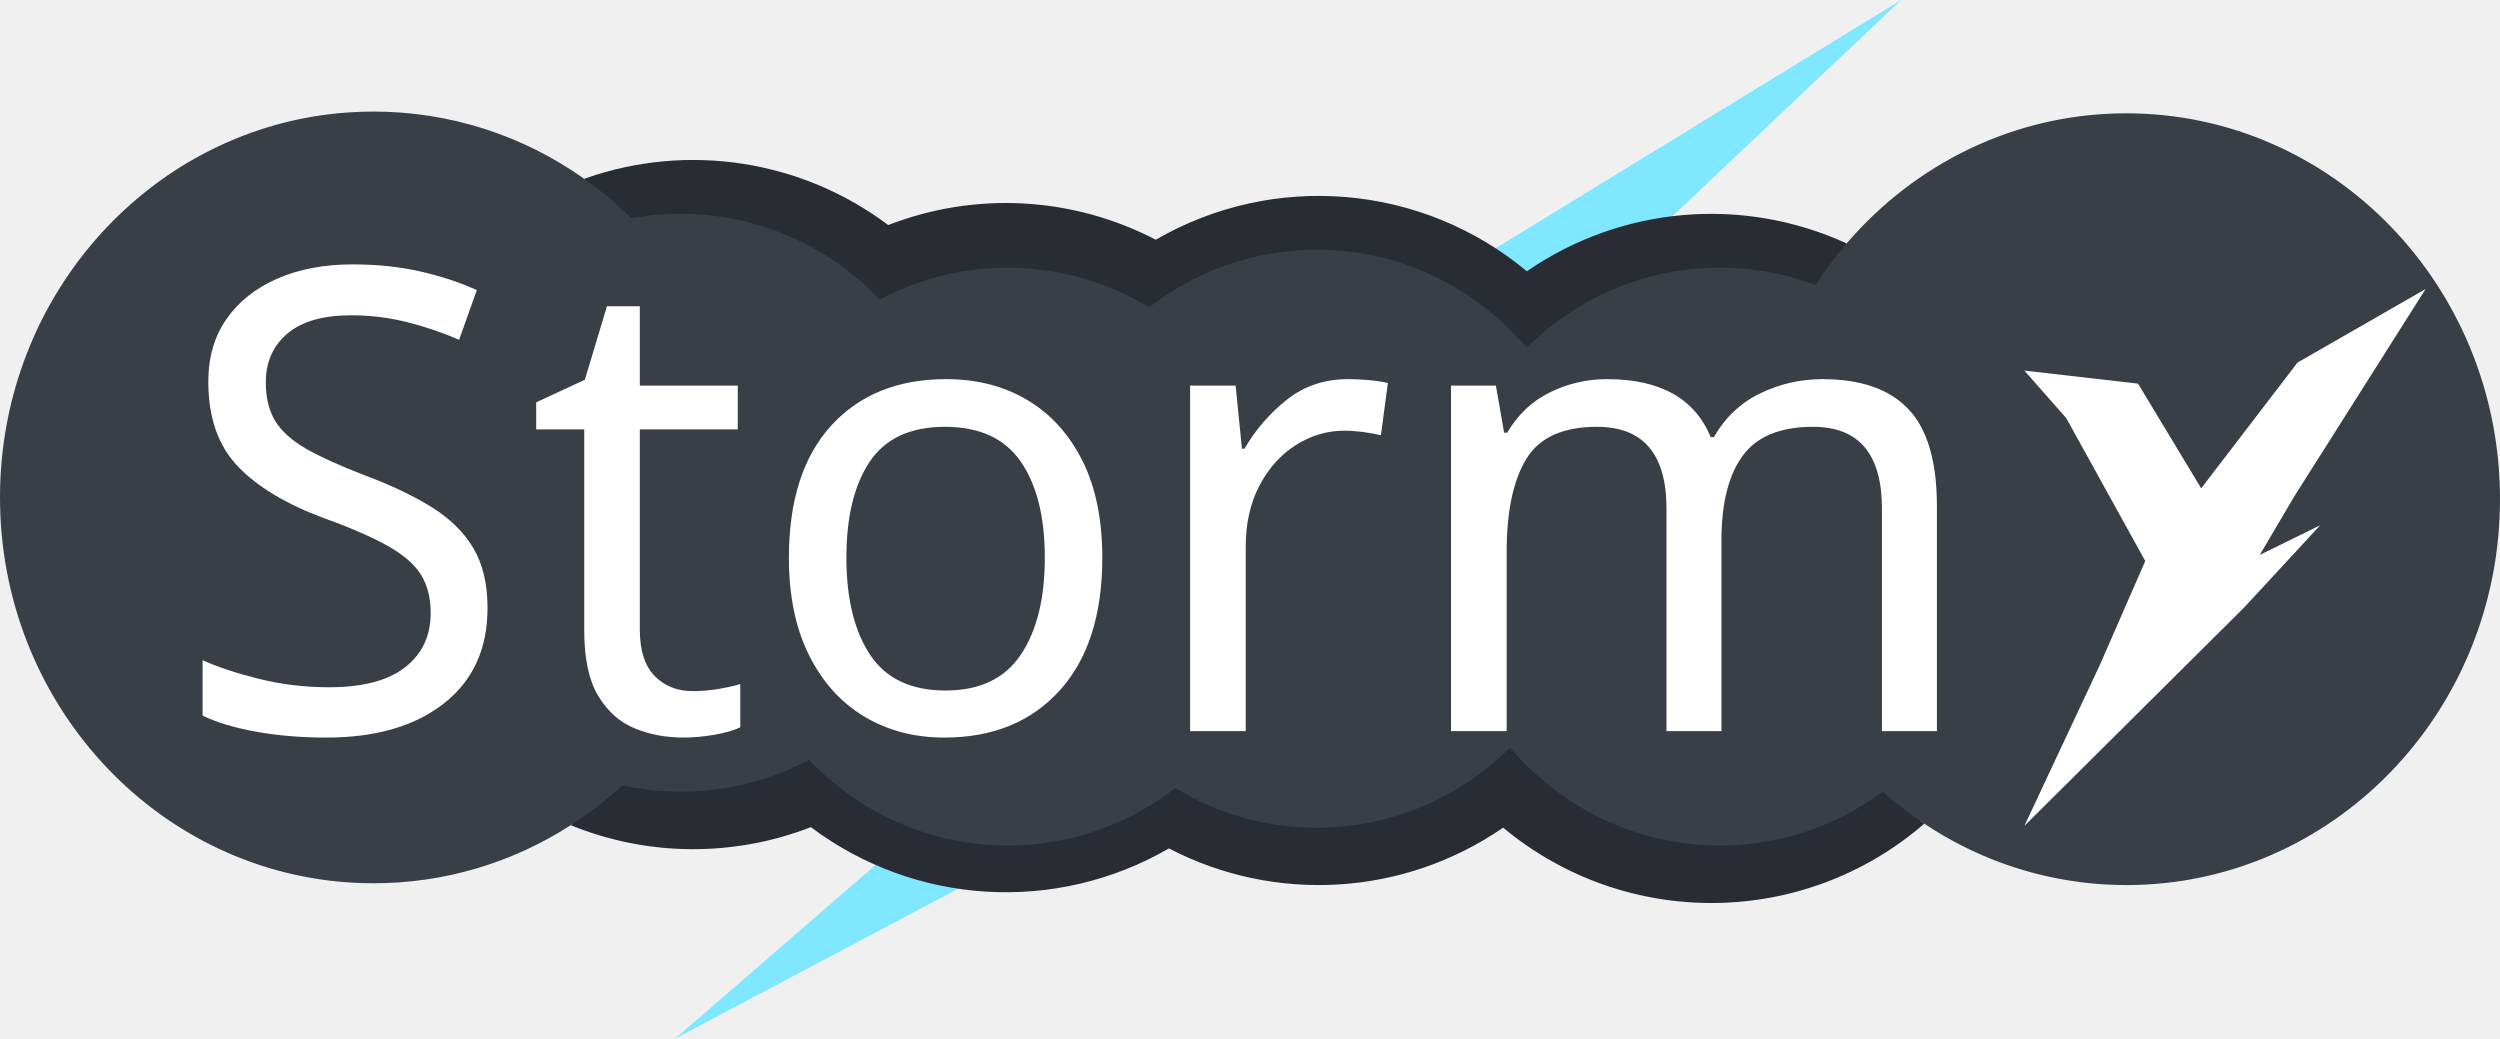
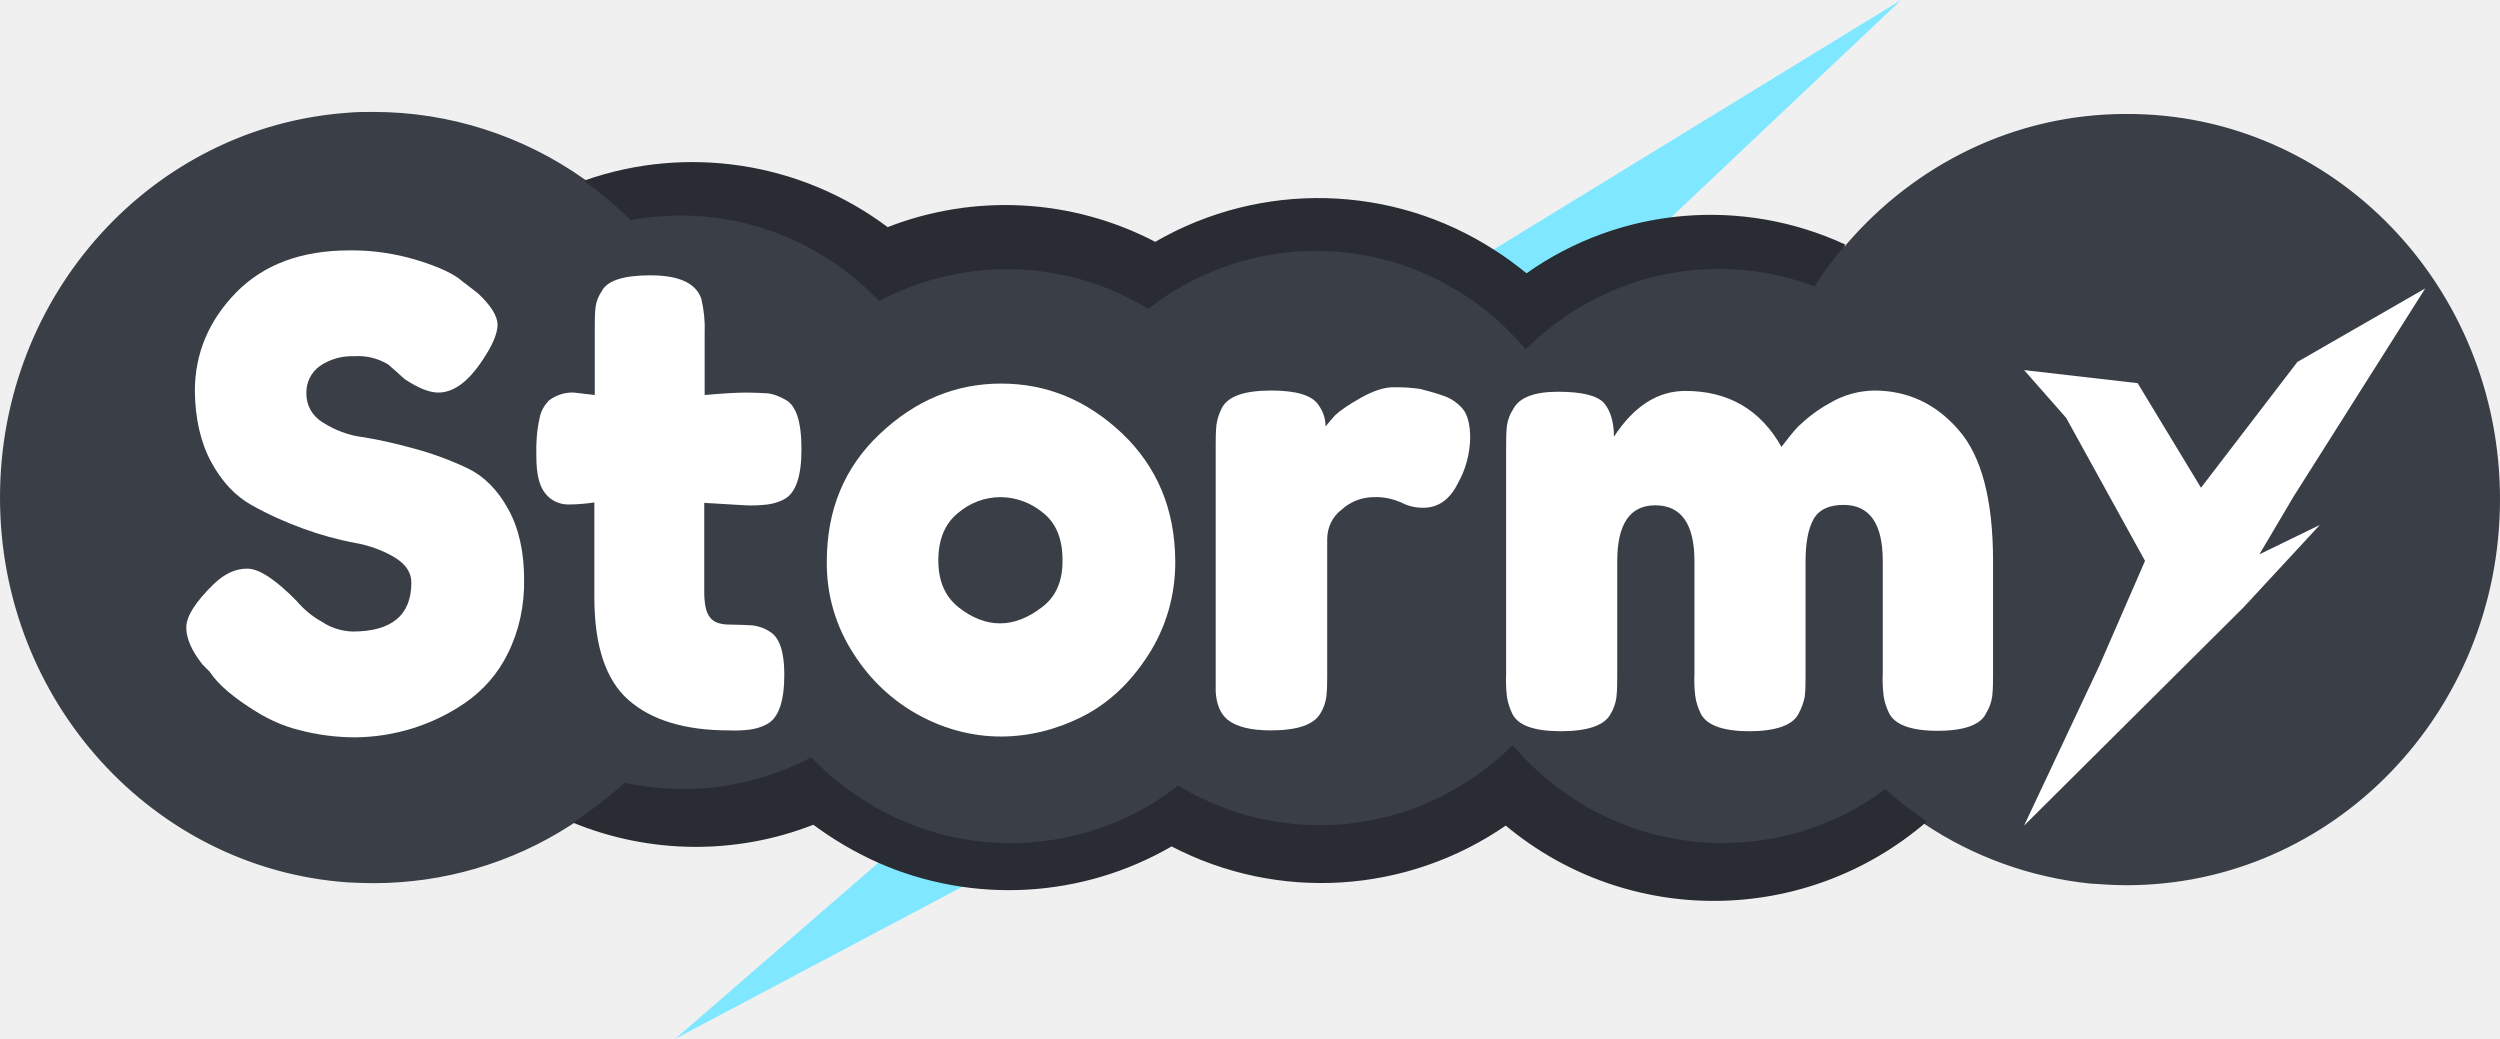
- <svg xmlns="http://www.w3.org/2000/svg" id="aa0101a7-f90e-40b6-aff8-9efe4915b117" data-name="Camada 1" viewBox="0 0 696.5 289.36">
-   <defs>
-     <style>
-       .b331051c-af7d-4f61-ba01-5228bb7b68bb {
-         fill: #7fe7ff;
-       }
- 
-       .bb51ceca-62a1-4f2c-b38e-09c7efbbec2e {
-         fill: #292c33;
-       }
- 
-       .a1d8dfbe-3d80-4a7b-8c15-1114f4aec6a3 {
-         fill: #393e47;
-       }
- 
-       .f4620afb-d1a1-4662-a773-cad8e39f3051 {
-         font-size: 179.61px;
-         font-family: FredokaOne-Regular, Fredoka One;
-       }
- 
-       .f4620afb-d1a1-4662-a773-cad8e39f3051, .fcf86271-6918-4d97-bb26-42d68e2c9090 {
-         fill: #fff;
-       }
- 
-       .b02c3b86-21ae-4d94-80af-4f9ef7b4cb32 {
-         letter-spacing: -0.02em;
-       }
-     </style>
-   </defs>
-   <polygon class="b331051c-af7d-4f61-ba01-5228bb7b68bb" points="529.66 0 373.56 147.49 456 147.48 188.09 289.36 329.77 166.61 251.04 170.54 529.66 0" />
-   <path class="bb51ceca-62a1-4f2c-b38e-09c7efbbec2e" d="M563.5,205.08,535,228.69c.37.27.75.52,1.13.77a90.64,90.64,0,0,1-117.35,1.12,90.47,90.47,0,0,1-93.12,5.79,90.5,90.5,0,0,1-99.75-5.93A90.5,90.5,0,0,1,159,229.9l.81-.53-.8.21s-33-41-34-44S160.78,57.17,162.9,49.91c0-.06,0-.11,0-.15l.37-.13A90.51,90.51,0,0,1,247.46,62.7l0,0h0A90.43,90.43,0,0,1,322,66.79a90.53,90.53,0,0,1,103.38,8.79,90.47,90.47,0,0,1,89.14-7.74l-.19.23h.18l22,16,27,30Z" />
-   <path class="bb51ceca-62a1-4f2c-b38e-09c7efbbec2e" d="M163,49.76s0,.09,0,.15l-.13-.09Z" />
-   <path class="a1d8dfbe-3d80-4a7b-8c15-1114f4aec6a3" d="M696.5,139.08c0,59.37-46.59,107.5-104.06,107.5q-5.12,0-10.09-.5a101.13,101.13,0,0,1-46.25-16.62,102.82,102.82,0,0,1-11.56-8.92,75.92,75.92,0,0,1-92.31-1.22,78.52,78.52,0,0,1-11.52-11,78.41,78.41,0,0,1-13.65,10.78,75.77,75.77,0,0,1-79.61.45A77.54,77.54,0,0,1,313,228.4a75.87,75.87,0,0,1-73.15-4.81,78.45,78.45,0,0,1-14.46-11.89,75.9,75.9,0,0,1-52,7.09A105.56,105.56,0,0,1,159,229.9a101.08,101.08,0,0,1-54.93,16.18q-3.66,0-7.26-.26C42.72,242,0,195.43,0,138.58S42.72,35.19,96.8,31.34q3.6-.25,7.26-.26a101.2,101.2,0,0,1,58.71,18.74,104.73,104.73,0,0,1,13.15,11,76,76,0,0,1,54.59,10.63,78.42,78.42,0,0,1,14.61,12,75.92,75.92,0,0,1,60.56-4.67,76.85,76.85,0,0,1,14.49,6.85A76.88,76.88,0,0,1,336.31,76a75.89,75.89,0,0,1,77,9.41,79.36,79.36,0,0,1,12,11.44,77.53,77.53,0,0,1,11.85-9.62,75.93,75.93,0,0,1,68.67-7.83,106.53,106.53,0,0,1,8.64-11.58c19-22.13,46.62-36.11,77.44-36.25h.49C649.91,31.58,696.5,79.71,696.5,139.08Z" />
-   <text class="f4620afb-d1a1-4662-a773-cad8e39f3051" transform="translate(47.47 203.69) scale(0.98 1)">
-     <tspan class="b02c3b86-21ae-4d94-80af-4f9ef7b4cb32">S</tspan>
-     <tspan x="101.12" y="0">torm</tspan>
-   </text>
-   <path class="fcf86271-6918-4d97-bb26-42d68e2c9090" d="M585,185.3l12.67-29-22-39.79L564,103.25l31.66,3.63,17.59,29.17L640.1,101l35.66-20.47-36.65,57.89-9.53,16.17,16.82-8.25-21.27,23L564,230.08l21-44.78" />
+ <svg xmlns="http://www.w3.org/2000/svg" version="1.1" id="aa0101a7-f90e-40b6-aff8-9efe4915b117" x="0px" y="0px" viewBox="0 0 612 254.3" style="enable-background:new 0 0 612 254.3;" xml:space="preserve">
+   <style type="text/css">
+ 	.st0{fill:#7FE7FF;}
+ 	.st1{fill:#393E47;}
+ 	.st2{fill:#FFFFFF;}
+ 	.st3{fill:#292C33;}
+ </style>
+   <polygon class="st0" points="465.4,0 328.2,129.6 400.7,129.6 165.3,254.3 289.8,146.4 220.6,149.9 " />
+   <path class="st1" d="M612,122.2c0,52.2-40.9,94.5-91.4,94.5c-3,0-6-0.2-8.9-0.4c-14.5-1.5-28.5-6.5-40.6-14.6c0,0-0.1,0-0.1-0.1  c-29.5,24.7-72.5,24.9-102.1,0.2c-24.2,16.7-55.7,18.7-81.8,5.1c-21.9,12.7-48.6,14.2-71.8,4c-5.6-2.5-10.9-5.6-15.9-9.3  c-18.8,7.3-39.7,7.2-58.5-0.4c-0.4,0.3-0.8,0.5-1.2,0.8c-14.4,9.3-31.1,14.2-48.3,14.2c-2.2,0-4.3-0.1-6.4-0.2  C37.5,212.6,0,171.7,0,121.8c0-50,37.5-90.8,85.1-94.2c2.1-0.2,4.2-0.2,6.4-0.2c18.5,0,36.5,5.8,51.6,16.5c0.3,0.2,0.5,0.4,0.8,0.6  c24.9-8.6,52.5-4.2,73.6,11.6c9.3-3.6,19-5.4,28.8-5.4c12.6,0,25.3,3,36.7,9c25.9-15,58.1-14.2,83.2,2.1c2.7,1.7,5.2,3.6,7.7,5.6  c22.9-15.8,52.4-18.5,77.7-7.1c0.2-0.2,0.4-0.4,0.5-0.6c16.7-19.4,41-31.7,68-31.8h0.4C571.1,27.7,612,70,612,122.2z" />
+   <path class="st2" d="M49.6,162.7c-2.7-3.4-4-6.4-4-9.1s2.2-6.2,6.7-10.6c2.6-2.5,5.3-3.8,8.2-3.8s6.9,2.6,12.1,7.9  c1.7,2,3.8,3.8,6.2,5.1c2.2,1.5,4.8,2.3,7.5,2.4c9.6,0,14.4-4,14.4-12c0-2.4-1.3-4.4-4-6.1c-3-1.8-6.4-3-9.8-3.6  c-4.3-0.8-8.6-2-12.7-3.5c-4.4-1.6-8.6-3.5-12.7-5.8c-3.9-2.2-7.2-5.7-9.8-10.5s-3.9-10.6-4-17.3c0-9.3,3.4-17.3,10.1-24.2  c6.8-6.9,16-10.3,27.7-10.3c5.7-0.1,11.5,0.8,17,2.5c5.1,1.6,8.7,3.3,10.6,5l3.9,3c3.2,3,4.8,5.6,4.8,7.7s-1.2,5-3.7,8.7  c-3.5,5.3-7.1,7.9-10.8,7.9c-2.2,0-4.9-1.1-8.1-3.2c-0.6-0.5-1.2-1-1.8-1.6c-0.8-0.7-1.6-1.4-2.4-2.1c-2.5-1.5-5.4-2.2-8.3-2  c-3-0.1-5.9,0.7-8.4,2.4c-2.2,1.6-3.4,4.1-3.3,6.8c0,2.9,1.5,5.5,4,7c3,1.9,6.3,3.2,9.8,3.6c4.3,0.7,8.6,1.7,12.9,2.9  c4.4,1.2,8.7,2.8,12.9,4.8c3.9,1.9,7.2,5.2,9.8,9.9c2.6,4.7,3.9,10.4,3.9,17.3c0.1,6.3-1.2,12.5-4,18.1c-2.4,4.9-6,9-10.5,12.1  c-7.9,5.4-17.2,8.3-26.8,8.4c-4.7,0-9.3-0.6-13.8-1.8c-3.7-0.9-7.3-2.5-10.5-4.5c-5.5-3.4-9.3-6.6-11.4-9.8L49.6,162.7z" />
+   <path class="st2" d="M182.5,123.7l-10.1-0.6v21.8c0,2.8,0.4,4.9,1.3,6.1c0.9,1.3,2.5,1.9,5,1.9c1.9,0,3.7,0.1,5.6,0.2  c1.5,0.2,2.9,0.7,4.1,1.5c2.4,1.4,3.6,4.9,3.6,10.5c0,6.6-1.4,10.7-4.3,12.2c-1.3,0.7-2.7,1.1-4.1,1.3c-1.7,0.2-3.5,0.3-5.2,0.2  c-10.7,0-18.9-2.5-24.5-7.4c-5.6-4.9-8.4-13.3-8.4-25.1v-23.3c-2.1,0.3-4.2,0.5-6.4,0.5c-2.2,0-4.3-1-5.6-2.7  c-1.5-1.8-2.2-4.8-2.2-9.1c-0.1-3.1,0.1-6.3,0.8-9.4c0.3-1.6,1.1-3,2.2-4.2c1.8-1.4,4-2.1,6.2-2l5.1,0.6V80.5c0-1.8,0-3.6,0.2-5.4  c0.2-1.4,0.7-2.6,1.5-3.8c1.3-2.6,5.3-3.9,11.9-3.9c7,0,11.2,1.9,12.5,5.8c0.6,2.6,0.9,5.3,0.8,8v15.5c4.5-0.4,8-0.6,10.3-0.6  c1.8,0,3.5,0.1,5.3,0.2c1.4,0.2,2.8,0.8,4.1,1.5c2.7,1.4,4,5.4,4,12.2c0,6.6-1.4,10.7-4.2,12.2c-1.3,0.7-2.7,1.1-4.1,1.3  C186.1,123.7,184.3,123.8,182.5,123.7z" />
+   <path class="st2" d="M274.7,106.1c-8.6-8.1-18.4-12.2-29.6-12.2s-21,4.1-29.7,12.3c-8.7,8.2-13,18.6-13,31.3  c-0.1,8,2.2,15.9,6.6,22.6c4,6.3,9.6,11.6,16.2,15.1c6.1,3.3,12.9,5.1,19.8,5.1c6.9,0,13.6-1.7,19.8-4.8c6.4-3.2,11.8-8.2,16.2-15  c4.5-6.9,6.8-15,6.7-23.3C287.6,124.7,283.3,114.3,274.7,106.1z M255,148.7c-3.4,2.6-6.8,3.9-10.2,3.9c-3.4,0-6.8-1.3-10.1-3.9  c-3.3-2.6-5-6.4-5-11.5c0-5.1,1.6-9,4.8-11.6c2.9-2.5,6.6-3.9,10.4-3.9c3.8,0,7.5,1.4,10.4,3.8c3.2,2.5,4.8,6.4,4.8,11.5  C260.2,142.2,258.5,146.1,255,148.7z" />
+   <path class="st2" d="M353.1,96.8c1.9,0.6,3.6,1.7,4.9,3.2c1.3,1.5,1.9,4,1.9,7.3c-0.1,3.9-1.1,7.6-3,11c-2,4-4.8,6-8.5,6  c-1.9,0-3.7-0.4-5.4-1.3c-2.1-0.9-4.4-1.4-6.7-1.3c-2.9,0-5.7,1.1-7.8,3c-2.3,1.7-3.6,4.4-3.6,7.3v33.1c0,1.8,0,3.6-0.2,5.4  c-0.2,1.5-0.7,2.9-1.5,4.2c-1.6,2.7-5.6,4.1-12.1,4.1c-5,0-8.5-0.9-10.7-2.7c-1.7-1.5-2.6-3.7-2.8-6.8v-60c0-1.8,0-3.6,0.2-5.4  c0.2-1.4,0.7-2.8,1.3-4c1.5-2.9,5.5-4.3,12.1-4.3c6.2,0,10.1,1.2,11.6,3.6c1.1,1.5,1.7,3.3,1.7,5.2c0.7-0.9,1.5-1.8,2.3-2.7  c1-1,3.1-2.5,6.3-4.3c3.2-1.8,6-2.7,8.4-2.6c2.1,0,4.1,0.1,6.1,0.4C349.6,95.7,351.4,96.2,353.1,96.8z" />
+   <path class="st2" d="M395.1,106.9c4.9-7.5,10.7-11.2,17.5-11.2c10.5,0,18.4,4.6,23.5,13.7c1.3-1.7,2.6-3.4,4.1-5  c2.3-2.2,4.9-4.2,7.7-5.7c3.3-2,7-3,10.8-3.1c8.3,0,15.2,3.2,20.8,9.7c5.6,6.4,8.4,17.1,8.4,32.1v27.6c0,1.8,0,3.6-0.2,5.4  c-0.2,1.5-0.7,2.9-1.5,4.2c-1.3,2.8-5.3,4.3-11.9,4.3c-6.5,0-10.5-1.5-11.9-4.4c-0.6-1.3-1.1-2.7-1.3-4.2c-0.2-1.8-0.3-3.6-0.2-5.4  v-27.6c0-9.1-3.2-13.7-9.6-13.7c-3.6,0-6.1,1.2-7.4,3.6c-1.3,2.4-1.9,5.8-1.9,10.3v27.6c0,1.8,0,3.7-0.2,5.5  c-0.3,1.4-0.8,2.8-1.5,4.1c-1.4,2.8-5.5,4.3-12.1,4.3c-6.5,0-10.5-1.5-11.9-4.4c-0.6-1.3-1.1-2.7-1.3-4.2c-0.2-1.8-0.3-3.6-0.2-5.4  v-27.6c0-9.1-3.2-13.7-9.6-13.7c-6.2,0-9.3,4.6-9.3,13.7v27.9c0,1.8,0,3.6-0.2,5.4c-0.2,1.5-0.7,2.9-1.5,4.2  c-1.5,2.7-5.6,4.1-12.1,4.1s-10.5-1.4-11.9-4.3c-0.6-1.3-1.1-2.7-1.3-4.1c-0.2-1.8-0.3-3.7-0.2-5.5v-55.5c0-1.8,0-3.6,0.2-5.4  c0.2-1.4,0.7-2.8,1.5-4c1.5-2.9,5.2-4.3,11-4.3c5.8,0,9.6,0.9,11.3,2.8C394.2,100.5,395.1,103.3,395.1,106.9z" />
+   <path class="st2" d="M514,162.8l11.1-25.5l-19.3-35l-10.3-11.7l27.8,3.2l15.5,25.6l23.6-30.8l31.3-18l-32.2,50.9l-8.4,14.2l14.8-7.2  l-18.7,20.2l-53.7,53.4L514,162.8" />
+   <path class="st3" d="M451.8,59.9l-0.2,0.2c-2.7,3.2-5.2,6.5-7.4,10c-19.9-7.5-42.2-5-60,6.7l-0.3,0.2c-3.7,2.5-7.2,5.3-10.4,8.5  c-3.2-3.7-6.7-7.1-10.5-10.1c-3.1-2.4-6.5-4.5-10-6.4c-18-9.4-39.2-10.1-57.7-1.9c-5.1,2.2-9.8,5.1-14.2,8.5c-4-2.4-8.3-4.5-12.7-6  c-17.5-6.1-36.8-4.6-53.2,4.1c-3.8-4-8.1-7.6-12.8-10.5c-14.2-9.1-31.4-12.4-48-9.3c-3.5-3.5-7.4-6.7-11.4-9.6c0-0.1,0-0.1,0-0.1  l0.3-0.1c25-8.7,52.8-4.4,74,11.5l0,0l0,0c21.3-8.3,45.2-7,65.5,3.6c25.9-15,58.1-14.2,83.2,2.1c2.7,1.7,5.2,3.6,7.7,5.6  C396.6,50.7,426.4,48.1,451.8,59.9L451.8,59.9L451.8,59.9z" />
+   <path class="st3" d="M471.7,201.1c-29.5,25.5-73.1,26-103.1,1c-24.2,16.7-55.7,18.7-81.8,5.1c-21.9,12.7-48.6,14.2-71.8,4  c-5.6-2.5-10.9-5.6-15.9-9.3c-18.9,7.4-40,7.2-58.8-0.5l0.7-0.5c4.2-2.8,8.2-5.9,11.9-9.3c15.5,3.4,31.7,1.2,45.7-6.2  c3.8,4,8.1,7.5,12.7,10.4c4.3,2.7,8.8,5,13.6,6.7c7.2,2.6,14.8,3.9,22.4,3.9c9.8,0,19.5-2.1,28.4-6.3c4.5-2.1,8.8-4.7,12.7-7.8  c3.6,2.2,7.4,4,11.3,5.5c19.4,7.2,41.1,5.1,58.6-5.9c4.3-2.7,8.4-5.9,12-9.5c3,3.6,6.4,6.8,10.1,9.7c23.7,18.6,56.9,19.1,81.1,1.1  c2.9,2.6,6,5,9.2,7.2L471.7,201.1z" />
</svg>
